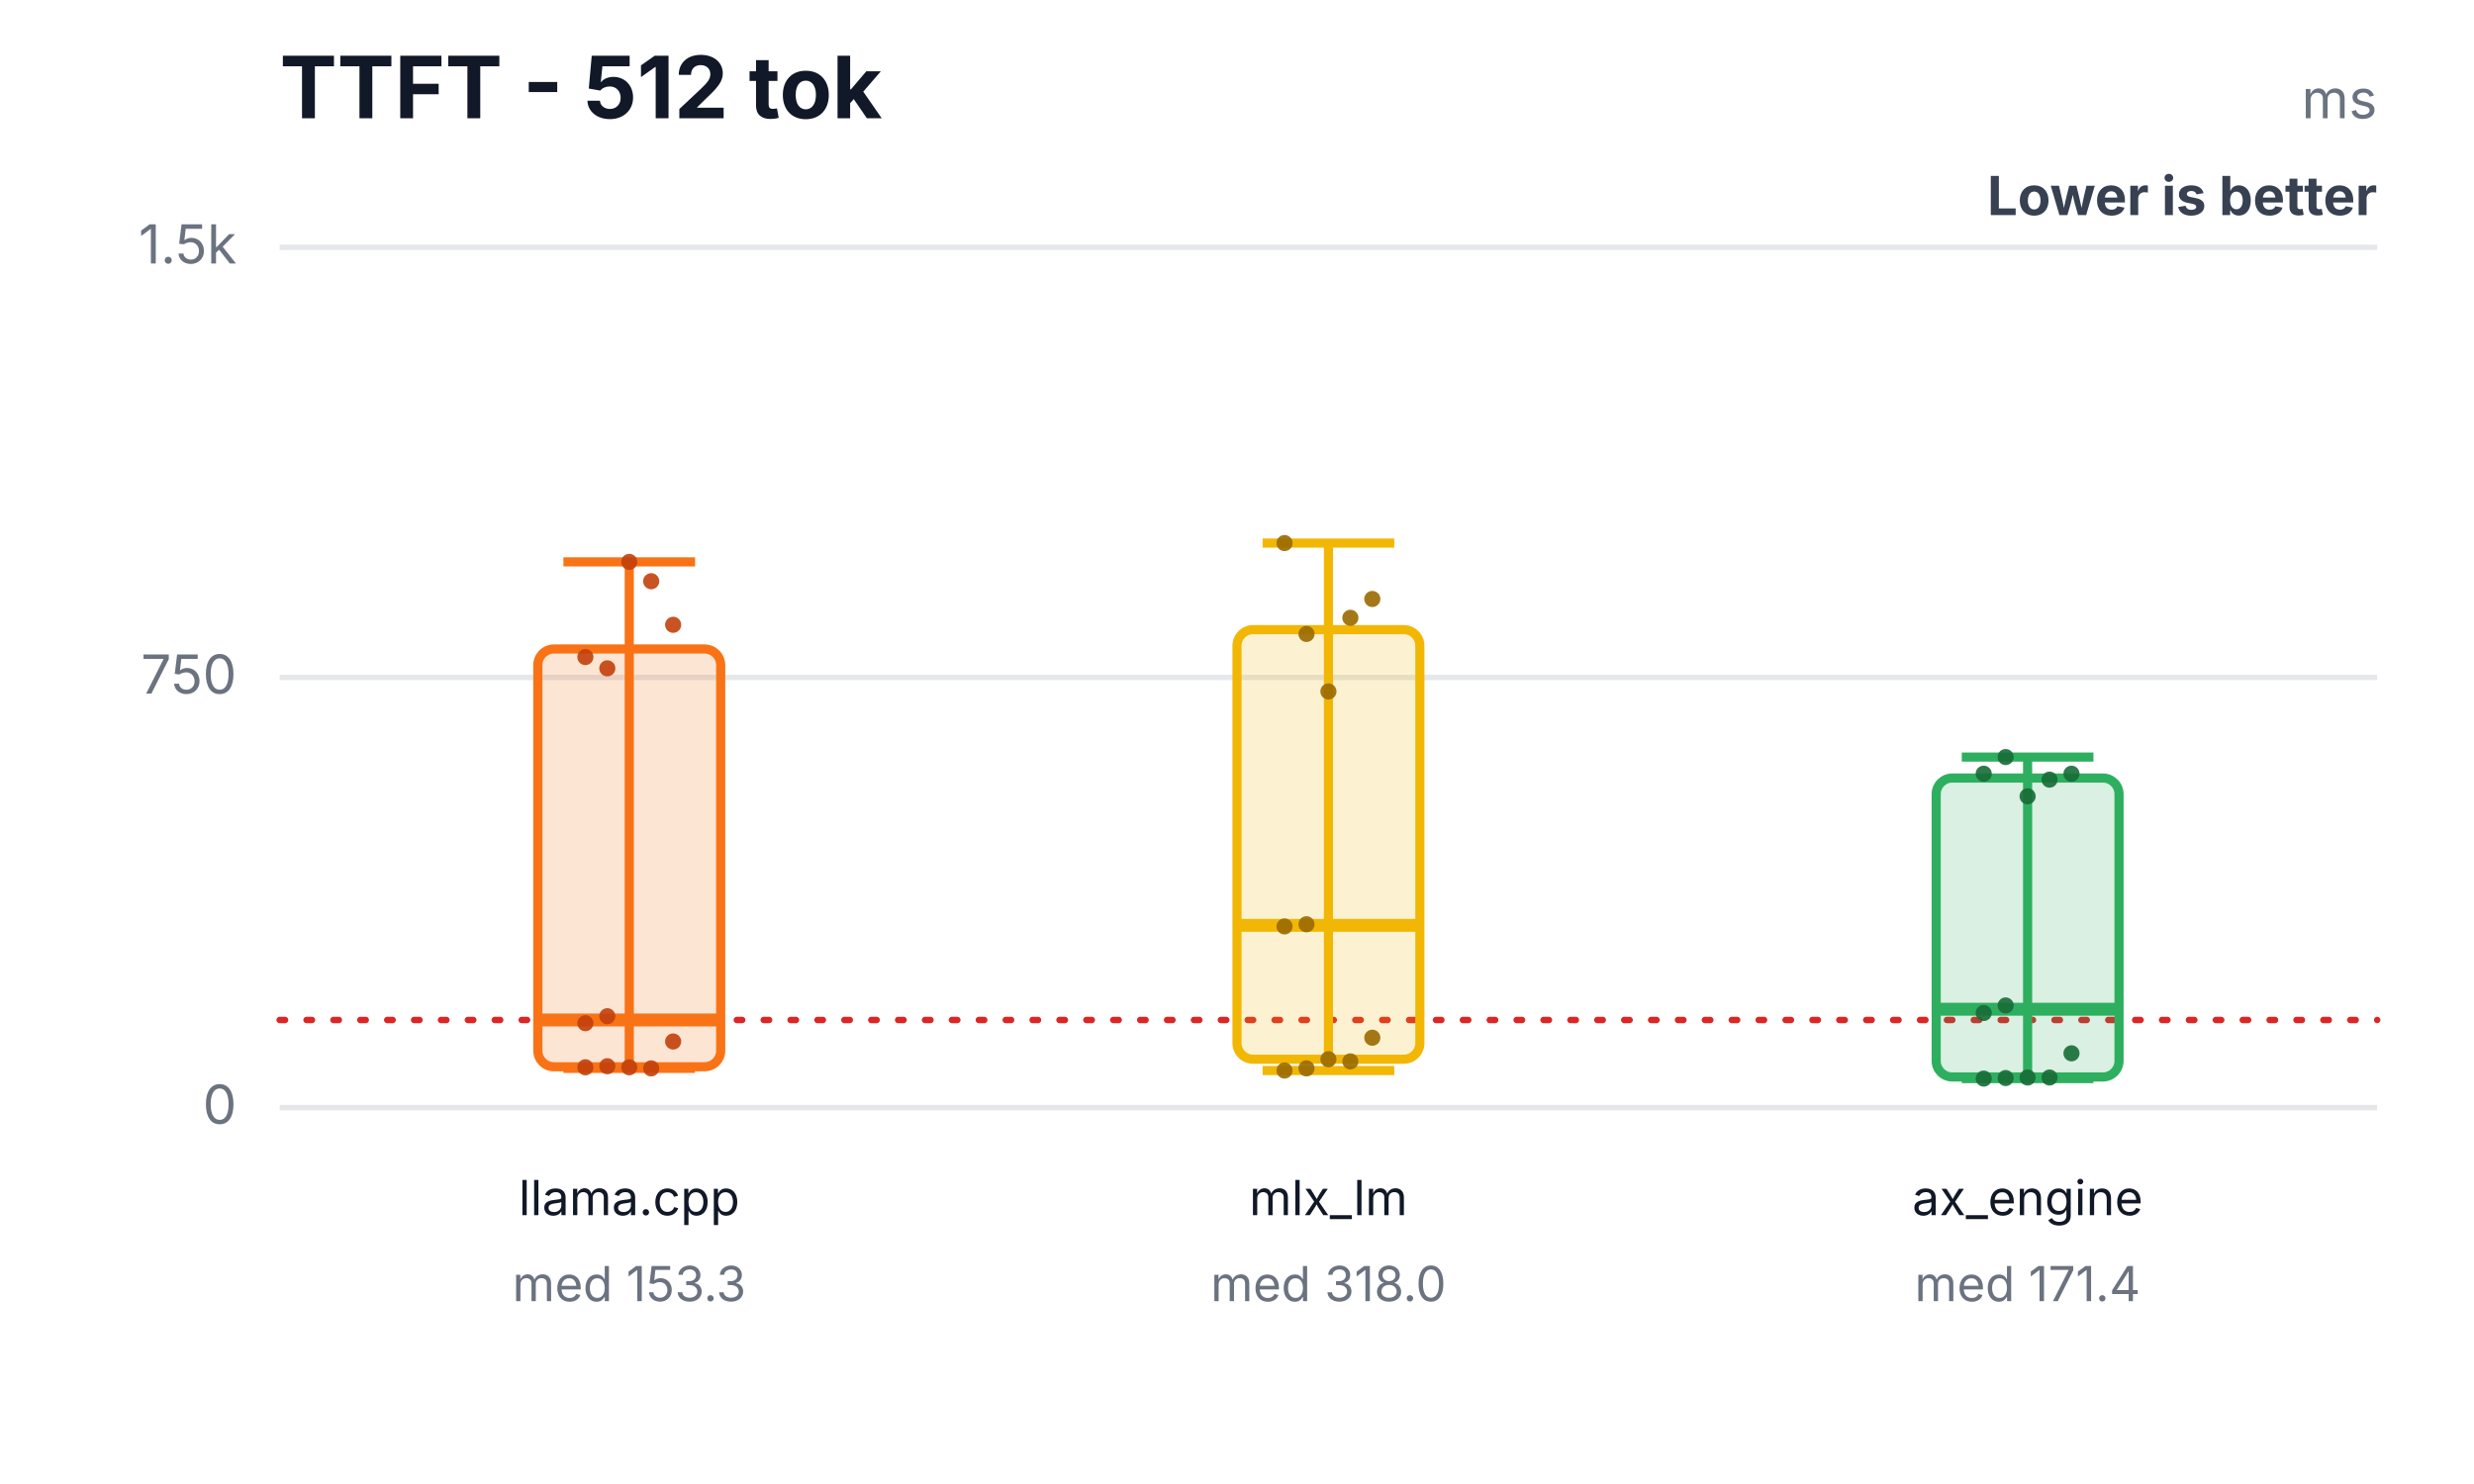
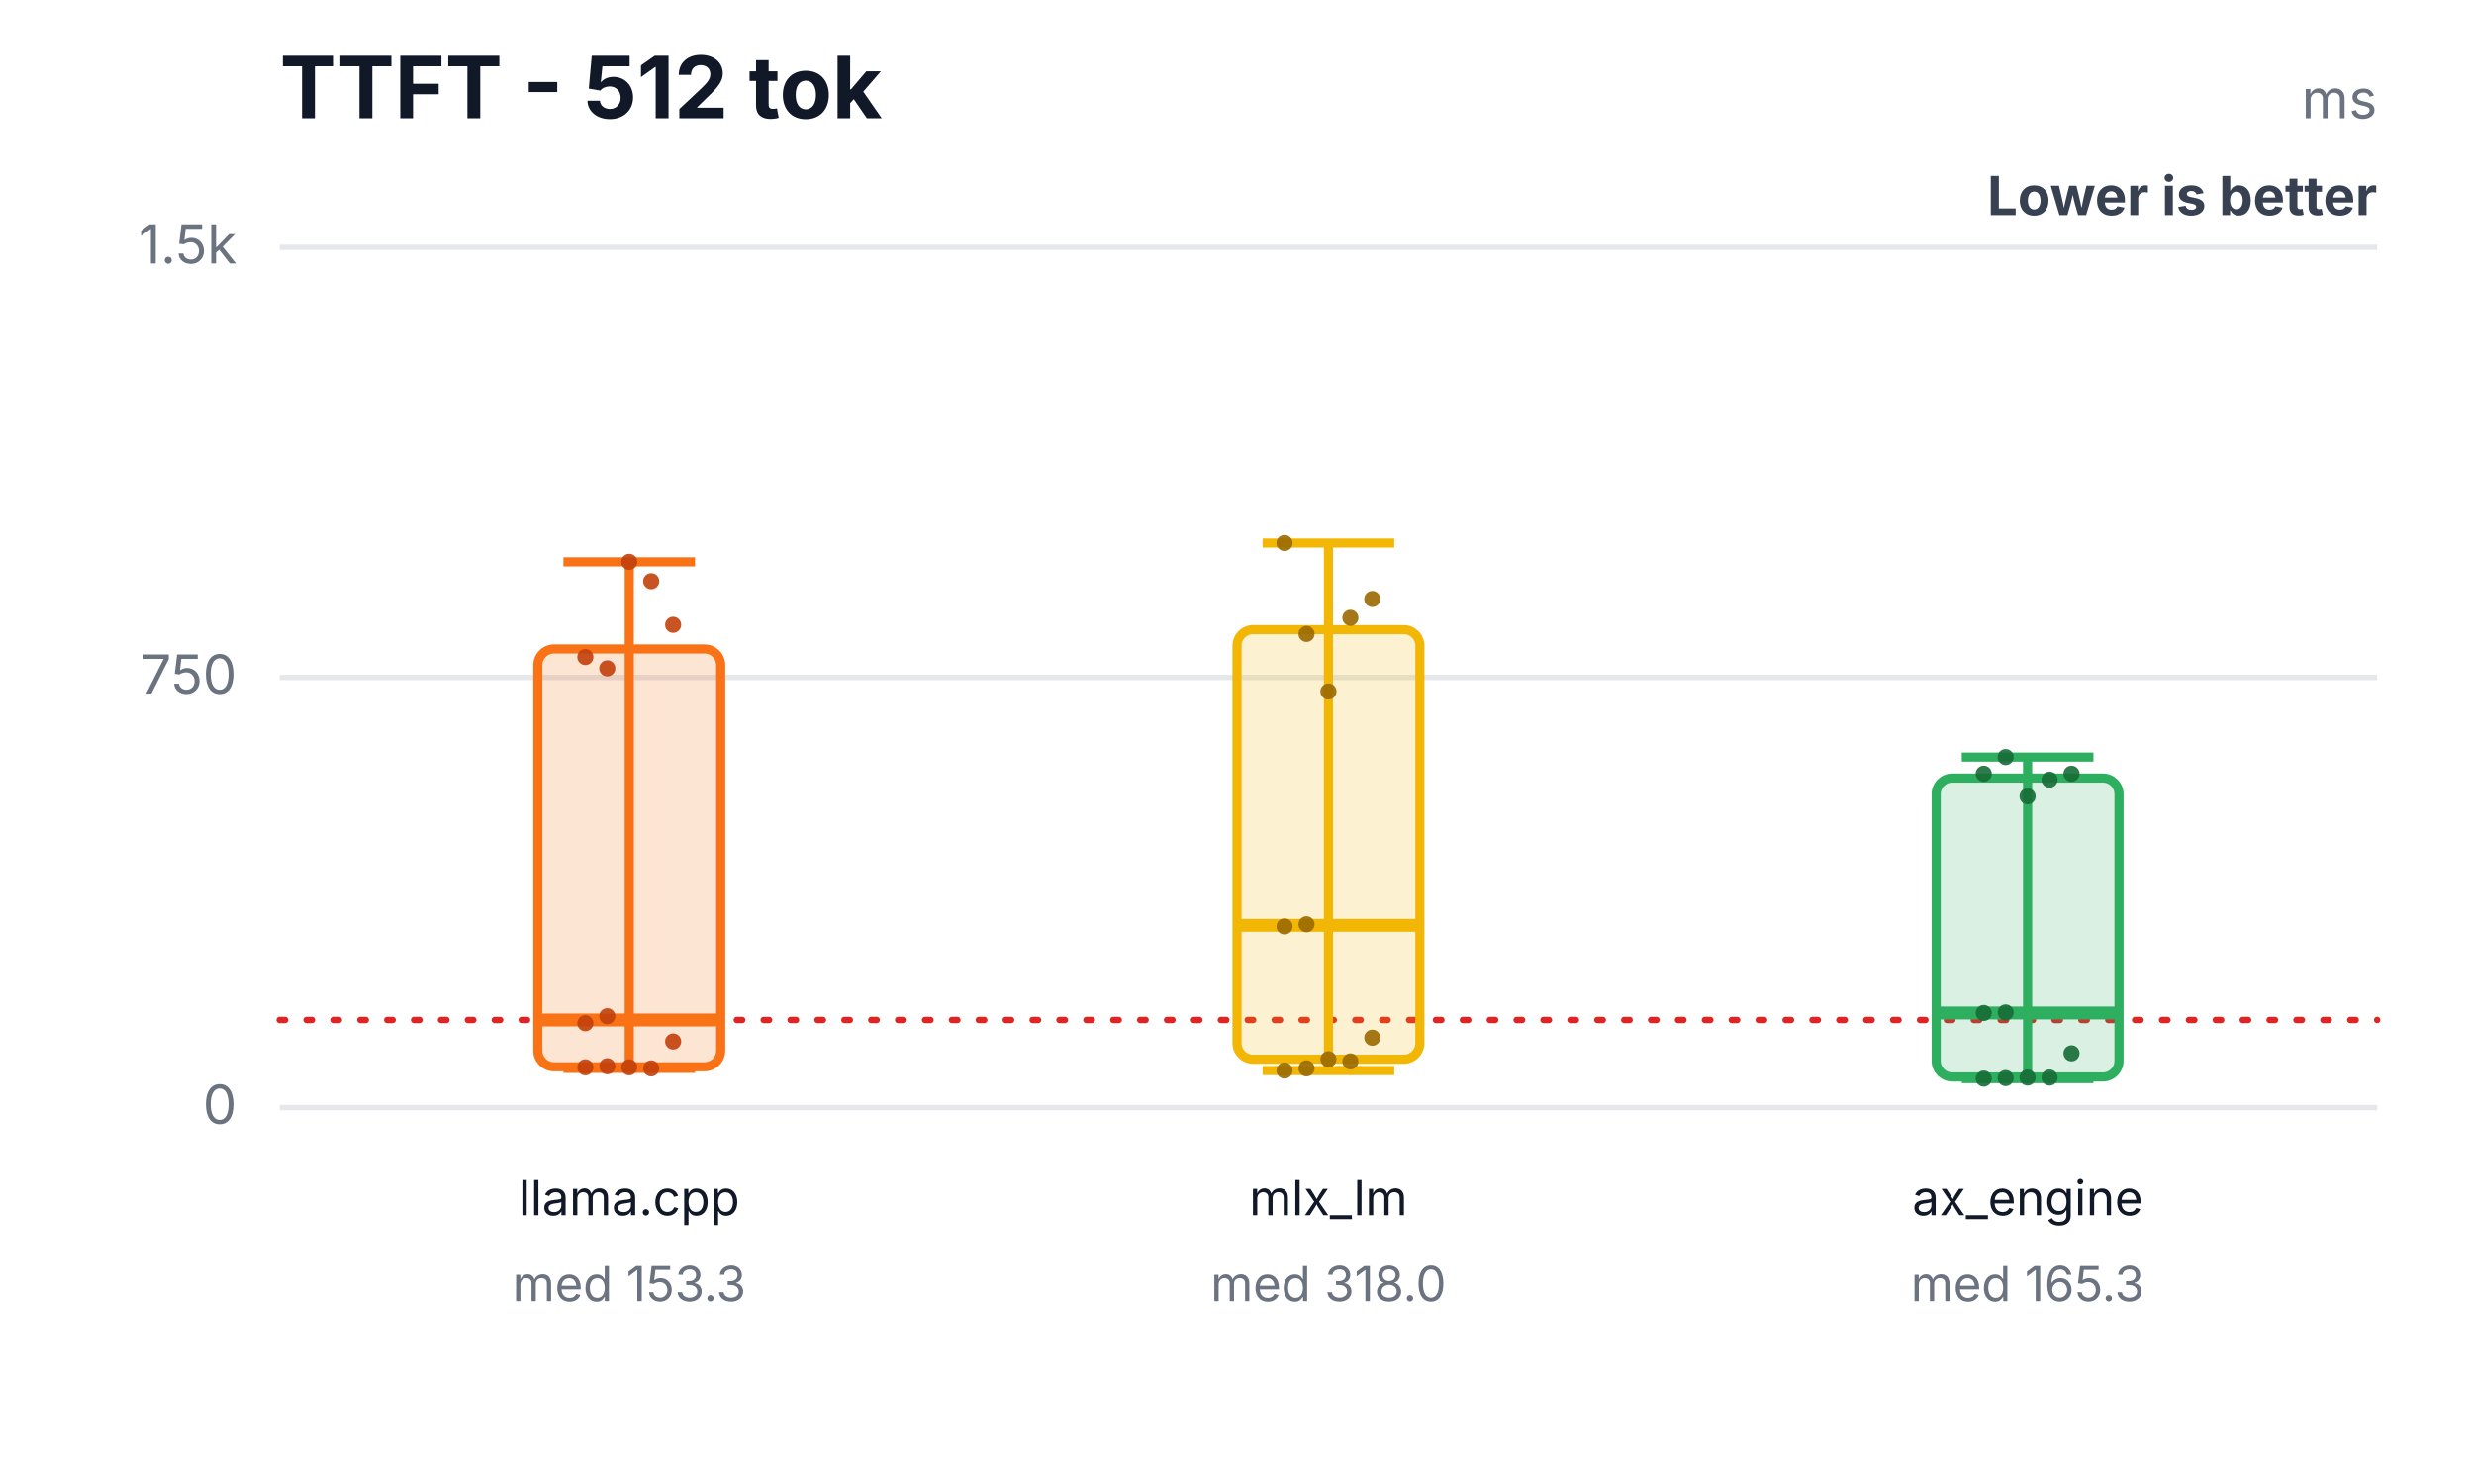
<svg xmlns="http://www.w3.org/2000/svg" width="460" height="276" viewBox="0 0 460 276" role="img" aria-labelledby="title desc">
  <rect width="460" height="276" fill="#ffffff" />
  <text x="52" y="22" font-family="Inter,Segoe UI,Arial,sans-serif" font-size="16" font-weight="700" fill="#111827">TTFT - 512 tok</text>
  <text x="442" y="22" text-anchor="end" font-family="Inter,Segoe UI,Arial,sans-serif" font-size="10" fill="#6b7280">ms</text>
  <text x="442" y="40" text-anchor="end" font-family="Inter,Segoe UI,Arial,sans-serif" font-size="10" font-weight="700" fill="#374151">Lower is better</text>
  <line x1="52" y1="206.0" x2="442" y2="206.0" stroke="#e5e7eb" stroke-width="1" />
  <text x="44" y="209.0" text-anchor="end" font-family="Inter,Segoe UI,Arial,sans-serif" font-size="10" fill="#6b7280">0</text>
  <line x1="52" y1="126.0" x2="442" y2="126.0" stroke="#e5e7eb" stroke-width="1" />
  <text x="44" y="129.0" text-anchor="end" font-family="Inter,Segoe UI,Arial,sans-serif" font-size="10" fill="#6b7280">750</text>
  <line x1="52" y1="46.0" x2="442" y2="46.0" stroke="#e5e7eb" stroke-width="1" />
  <text x="44" y="49.0" text-anchor="end" font-family="Inter,Segoe UI,Arial,sans-serif" font-size="10" fill="#6b7280">1.5k</text>
  <line x1="52" y1="189.7" x2="442" y2="189.7" stroke="#dc2626" stroke-width="1.2" stroke-dasharray="1 4" stroke-linecap="round" />
  <line x1="117" y1="104.5" x2="117" y2="198.7" stroke="#f97316" stroke-width="1.7" />
  <line x1="104.76" y1="104.5" x2="129.24" y2="104.5" stroke="#f97316" stroke-width="1.7" />
  <line x1="104.76" y1="198.7" x2="129.24" y2="198.7" stroke="#f97316" stroke-width="1.7" />
  <rect x="100" y="120.7" width="34" height="77.7" rx="3" fill="#f97316" fill-opacity="0.18" stroke="#f97316" stroke-width="1.7" />
  <line x1="100" y1="189.7" x2="134" y2="189.7" stroke="#f97316" stroke-width="2.4" />
  <text x="117" y="226" text-anchor="middle" font-family="Inter,Segoe UI,Arial,sans-serif" font-size="9" fill="#111827">llama.cpp</text>
  <text x="117" y="242" text-anchor="middle" font-family="Inter,Segoe UI,Arial,sans-serif" font-size="9" fill="#6b7280">med 153.3</text>
  <circle cx="108.84" cy="198.5" r="1.5" fill="#c2410c" fill-opacity="0.9" />
  <circle cx="112.92" cy="198.3" r="1.5" fill="#c2410c" fill-opacity="0.9" />
  <circle cx="117" cy="198.5" r="1.5" fill="#c2410c" fill-opacity="0.9" />
  <circle cx="121.08" cy="198.7" r="1.5" fill="#c2410c" fill-opacity="0.9" />
  <circle cx="125.16" cy="193.7" r="1.5" fill="#c2410c" fill-opacity="0.9" />
  <circle cx="108.84" cy="190.3" r="1.5" fill="#c2410c" fill-opacity="0.9" />
  <circle cx="112.92" cy="124.3" r="1.5" fill="#c2410c" fill-opacity="0.9" />
  <circle cx="117" cy="104.5" r="1.5" fill="#c2410c" fill-opacity="0.9" />
  <circle cx="121.08" cy="108.1" r="1.5" fill="#c2410c" fill-opacity="0.9" />
  <circle cx="125.16" cy="116.2" r="1.5" fill="#c2410c" fill-opacity="0.9" />
  <circle cx="108.84" cy="122.2" r="1.5" fill="#c2410c" fill-opacity="0.9" />
  <circle cx="112.92" cy="189.0" r="1.5" fill="#c2410c" fill-opacity="0.9" />
  <line x1="247" y1="101.0" x2="247" y2="199.1" stroke="#f2b705" stroke-width="1.7" />
  <line x1="234.76" y1="101.0" x2="259.24" y2="101.0" stroke="#f2b705" stroke-width="1.7" />
  <line x1="234.76" y1="199.1" x2="259.24" y2="199.1" stroke="#f2b705" stroke-width="1.7" />
  <rect x="230" y="117.1" width="34" height="79.9" rx="3" fill="#f2b705" fill-opacity="0.18" stroke="#f2b705" stroke-width="1.7" />
  <line x1="230" y1="172.1" x2="264" y2="172.1" stroke="#f2b705" stroke-width="2.4" />
  <text x="247" y="226" text-anchor="middle" font-family="Inter,Segoe UI,Arial,sans-serif" font-size="9" fill="#111827">mlx_lm</text>
  <text x="247" y="242" text-anchor="middle" font-family="Inter,Segoe UI,Arial,sans-serif" font-size="9" fill="#6b7280">med 318.0</text>
  <circle cx="238.84" cy="199.1" r="1.5" fill="#9a6a00" fill-opacity="0.9" />
  <circle cx="242.92" cy="198.7" r="1.5" fill="#9a6a00" fill-opacity="0.9" />
  <circle cx="247" cy="197.0" r="1.5" fill="#9a6a00" fill-opacity="0.9" />
  <circle cx="251.08" cy="197.4" r="1.5" fill="#9a6a00" fill-opacity="0.9" />
  <circle cx="255.16" cy="193.0" r="1.5" fill="#9a6a00" fill-opacity="0.9" />
  <circle cx="238.84" cy="172.3" r="1.5" fill="#9a6a00" fill-opacity="0.9" />
  <circle cx="242.92" cy="117.9" r="1.5" fill="#9a6a00" fill-opacity="0.9" />
  <circle cx="247" cy="128.6" r="1.5" fill="#9a6a00" fill-opacity="0.9" />
  <circle cx="251.08" cy="114.9" r="1.5" fill="#9a6a00" fill-opacity="0.9" />
  <circle cx="255.16" cy="111.4" r="1.5" fill="#9a6a00" fill-opacity="0.9" />
  <circle cx="238.84" cy="101.0" r="1.5" fill="#9a6a00" fill-opacity="0.9" />
  <circle cx="242.92" cy="171.9" r="1.5" fill="#9a6a00" fill-opacity="0.9" />
  <line x1="377" y1="140.8" x2="377" y2="200.6" stroke="#2eaf5f" stroke-width="1.7" />
  <line x1="364.76" y1="140.8" x2="389.24" y2="140.8" stroke="#2eaf5f" stroke-width="1.7" />
  <line x1="364.76" y1="200.6" x2="389.24" y2="200.6" stroke="#2eaf5f" stroke-width="1.7" />
  <rect x="360" y="144.7" width="34" height="55.6" rx="3" fill="#2eaf5f" fill-opacity="0.18" stroke="#2eaf5f" stroke-width="1.7" />
-   <line x1="360" y1="187.7" x2="394" y2="187.7" stroke="#2eaf5f" stroke-width="2.4" />
+   <line x1="360" y1="188.4" x2="394" y2="188.4" stroke="#2eaf5f" stroke-width="2.4" />
  <text x="377" y="226" text-anchor="middle" font-family="Inter,Segoe UI,Arial,sans-serif" font-size="9" fill="#111827">ax_engine</text>
-   <text x="377" y="242" text-anchor="middle" font-family="Inter,Segoe UI,Arial,sans-serif" font-size="9" fill="#6b7280">med 171.4</text>
+   <text x="377" y="242" text-anchor="middle" font-family="Inter,Segoe UI,Arial,sans-serif" font-size="9" fill="#6b7280">med 165.3</text>
  <circle cx="368.84" cy="200.6" r="1.5" fill="#176c37" fill-opacity="0.9" />
  <circle cx="372.92" cy="200.5" r="1.5" fill="#176c37" fill-opacity="0.9" />
  <circle cx="377" cy="200.4" r="1.5" fill="#176c37" fill-opacity="0.9" />
  <circle cx="381.08" cy="200.4" r="1.5" fill="#176c37" fill-opacity="0.9" />
  <circle cx="385.16" cy="195.9" r="1.5" fill="#176c37" fill-opacity="0.9" />
  <circle cx="368.84" cy="188.4" r="1.5" fill="#176c37" fill-opacity="0.9" />
  <circle cx="372.92" cy="140.8" r="1.5" fill="#176c37" fill-opacity="0.9" />
  <circle cx="377" cy="148.1" r="1.5" fill="#176c37" fill-opacity="0.9" />
  <circle cx="381.08" cy="145.0" r="1.5" fill="#176c37" fill-opacity="0.9" />
  <circle cx="385.16" cy="143.9" r="1.5" fill="#176c37" fill-opacity="0.9" />
  <circle cx="368.84" cy="143.9" r="1.5" fill="#176c37" fill-opacity="0.9" />
-   <circle cx="372.92" cy="187.0" r="1.5" fill="#176c37" fill-opacity="0.9" />
+   <circle cx="372.92" cy="188.3" r="1.5" fill="#176c37" fill-opacity="0.9" />
</svg>
